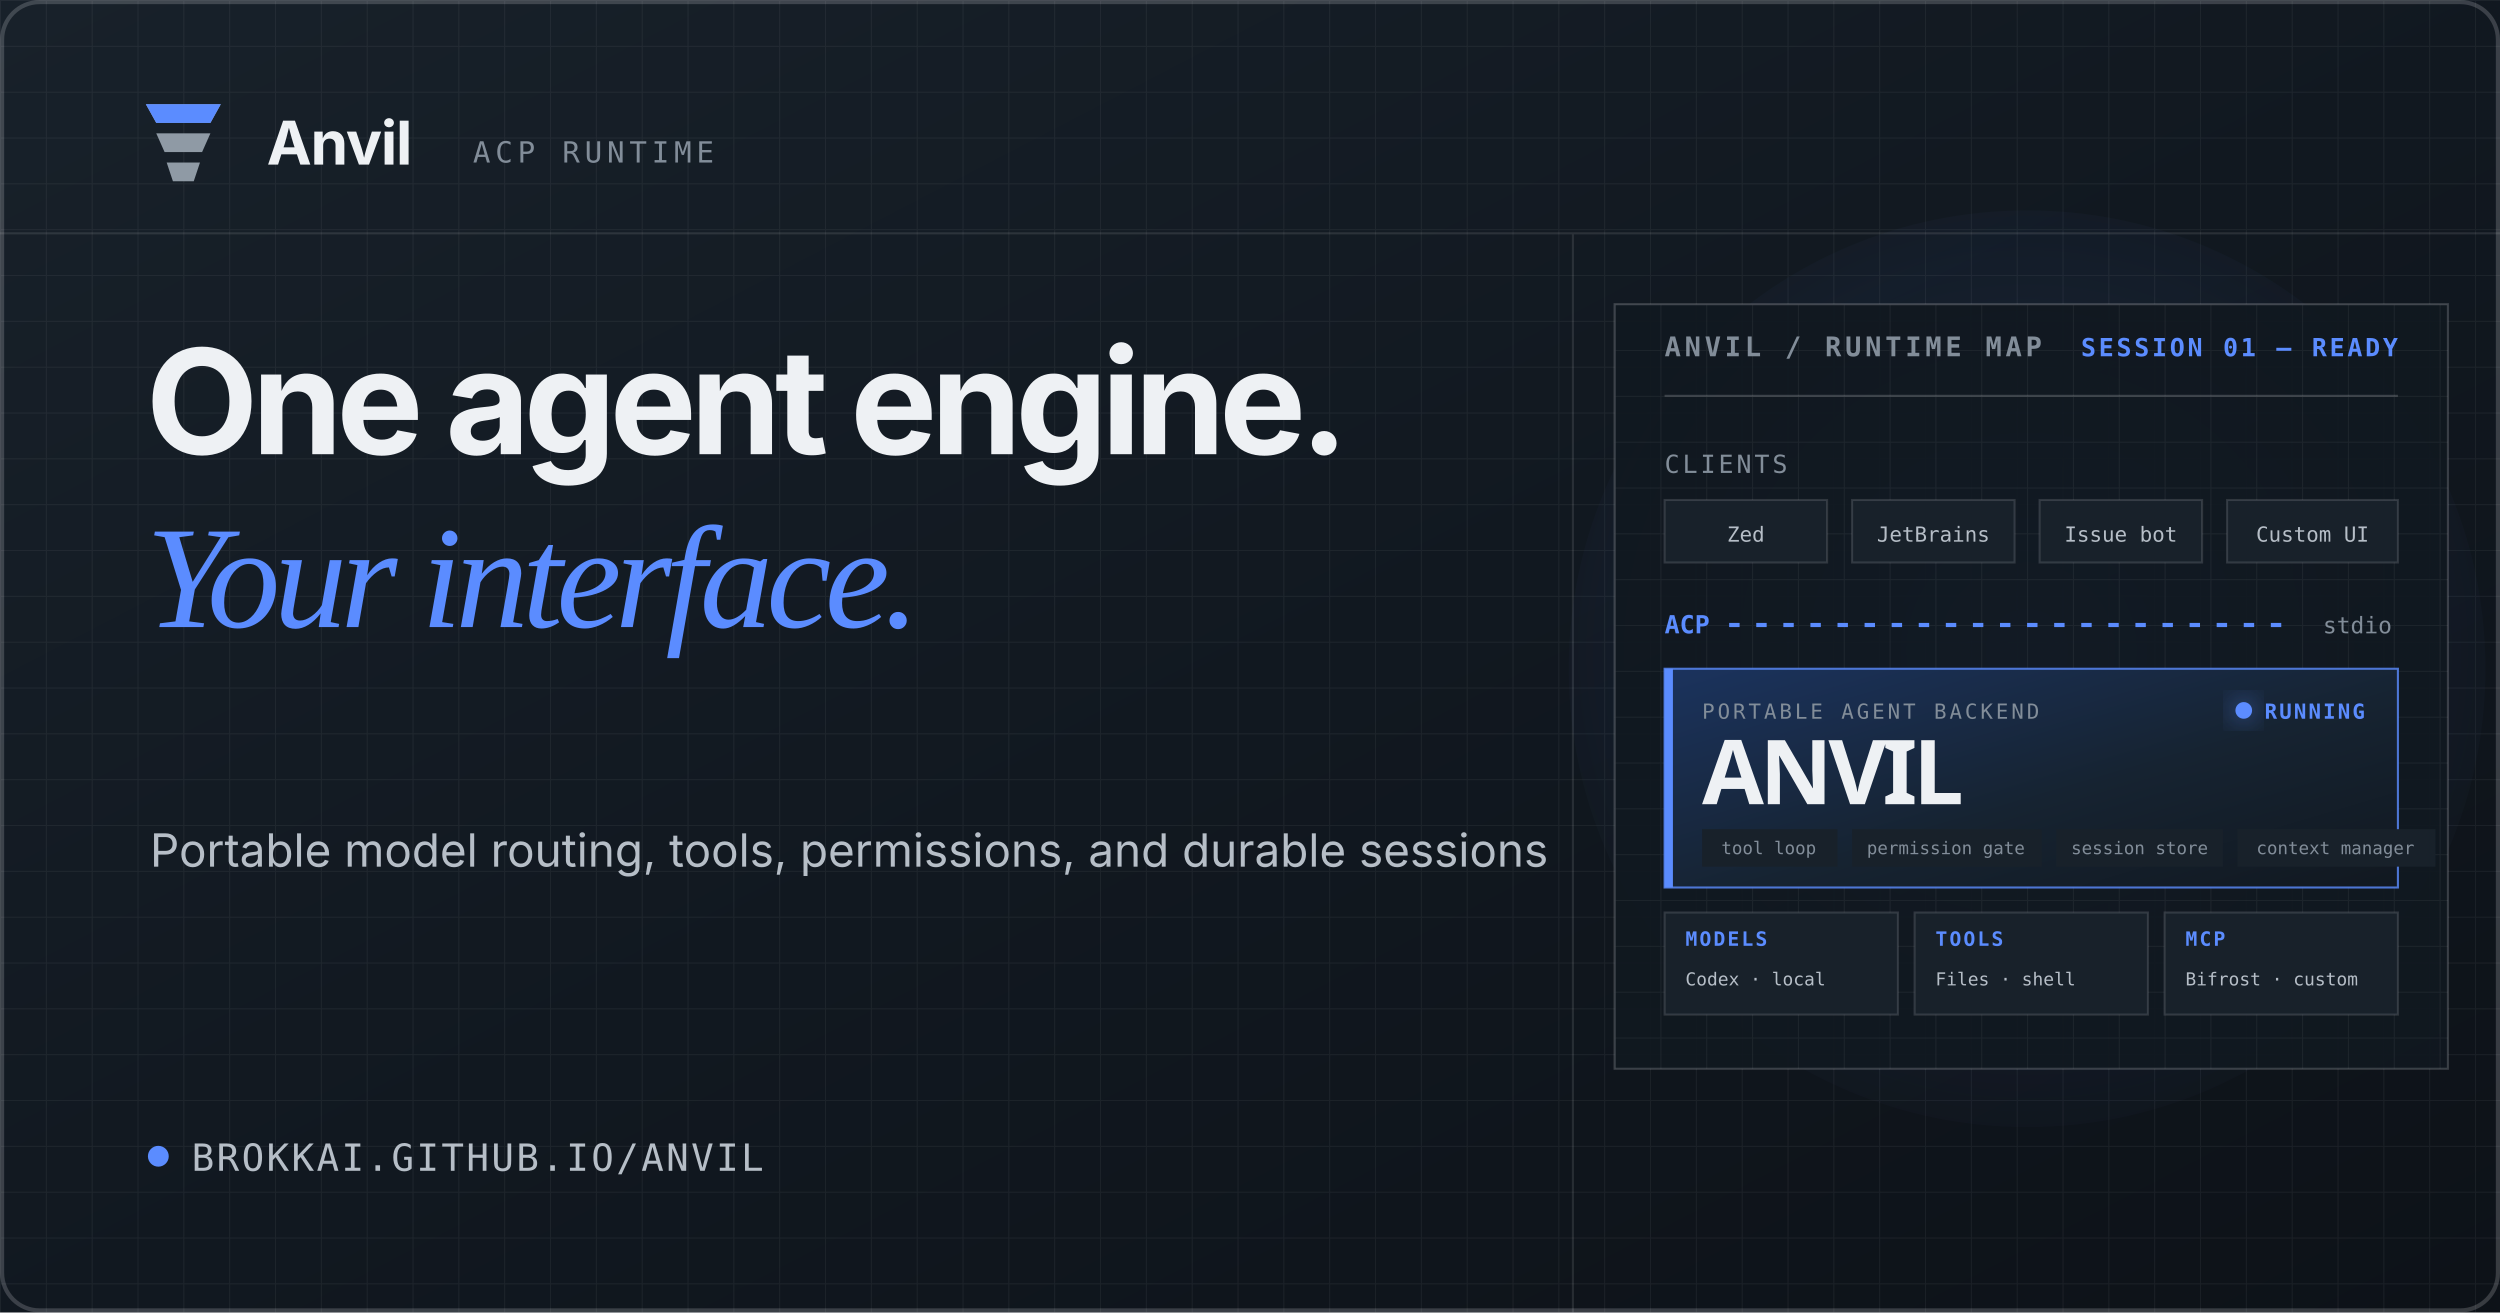
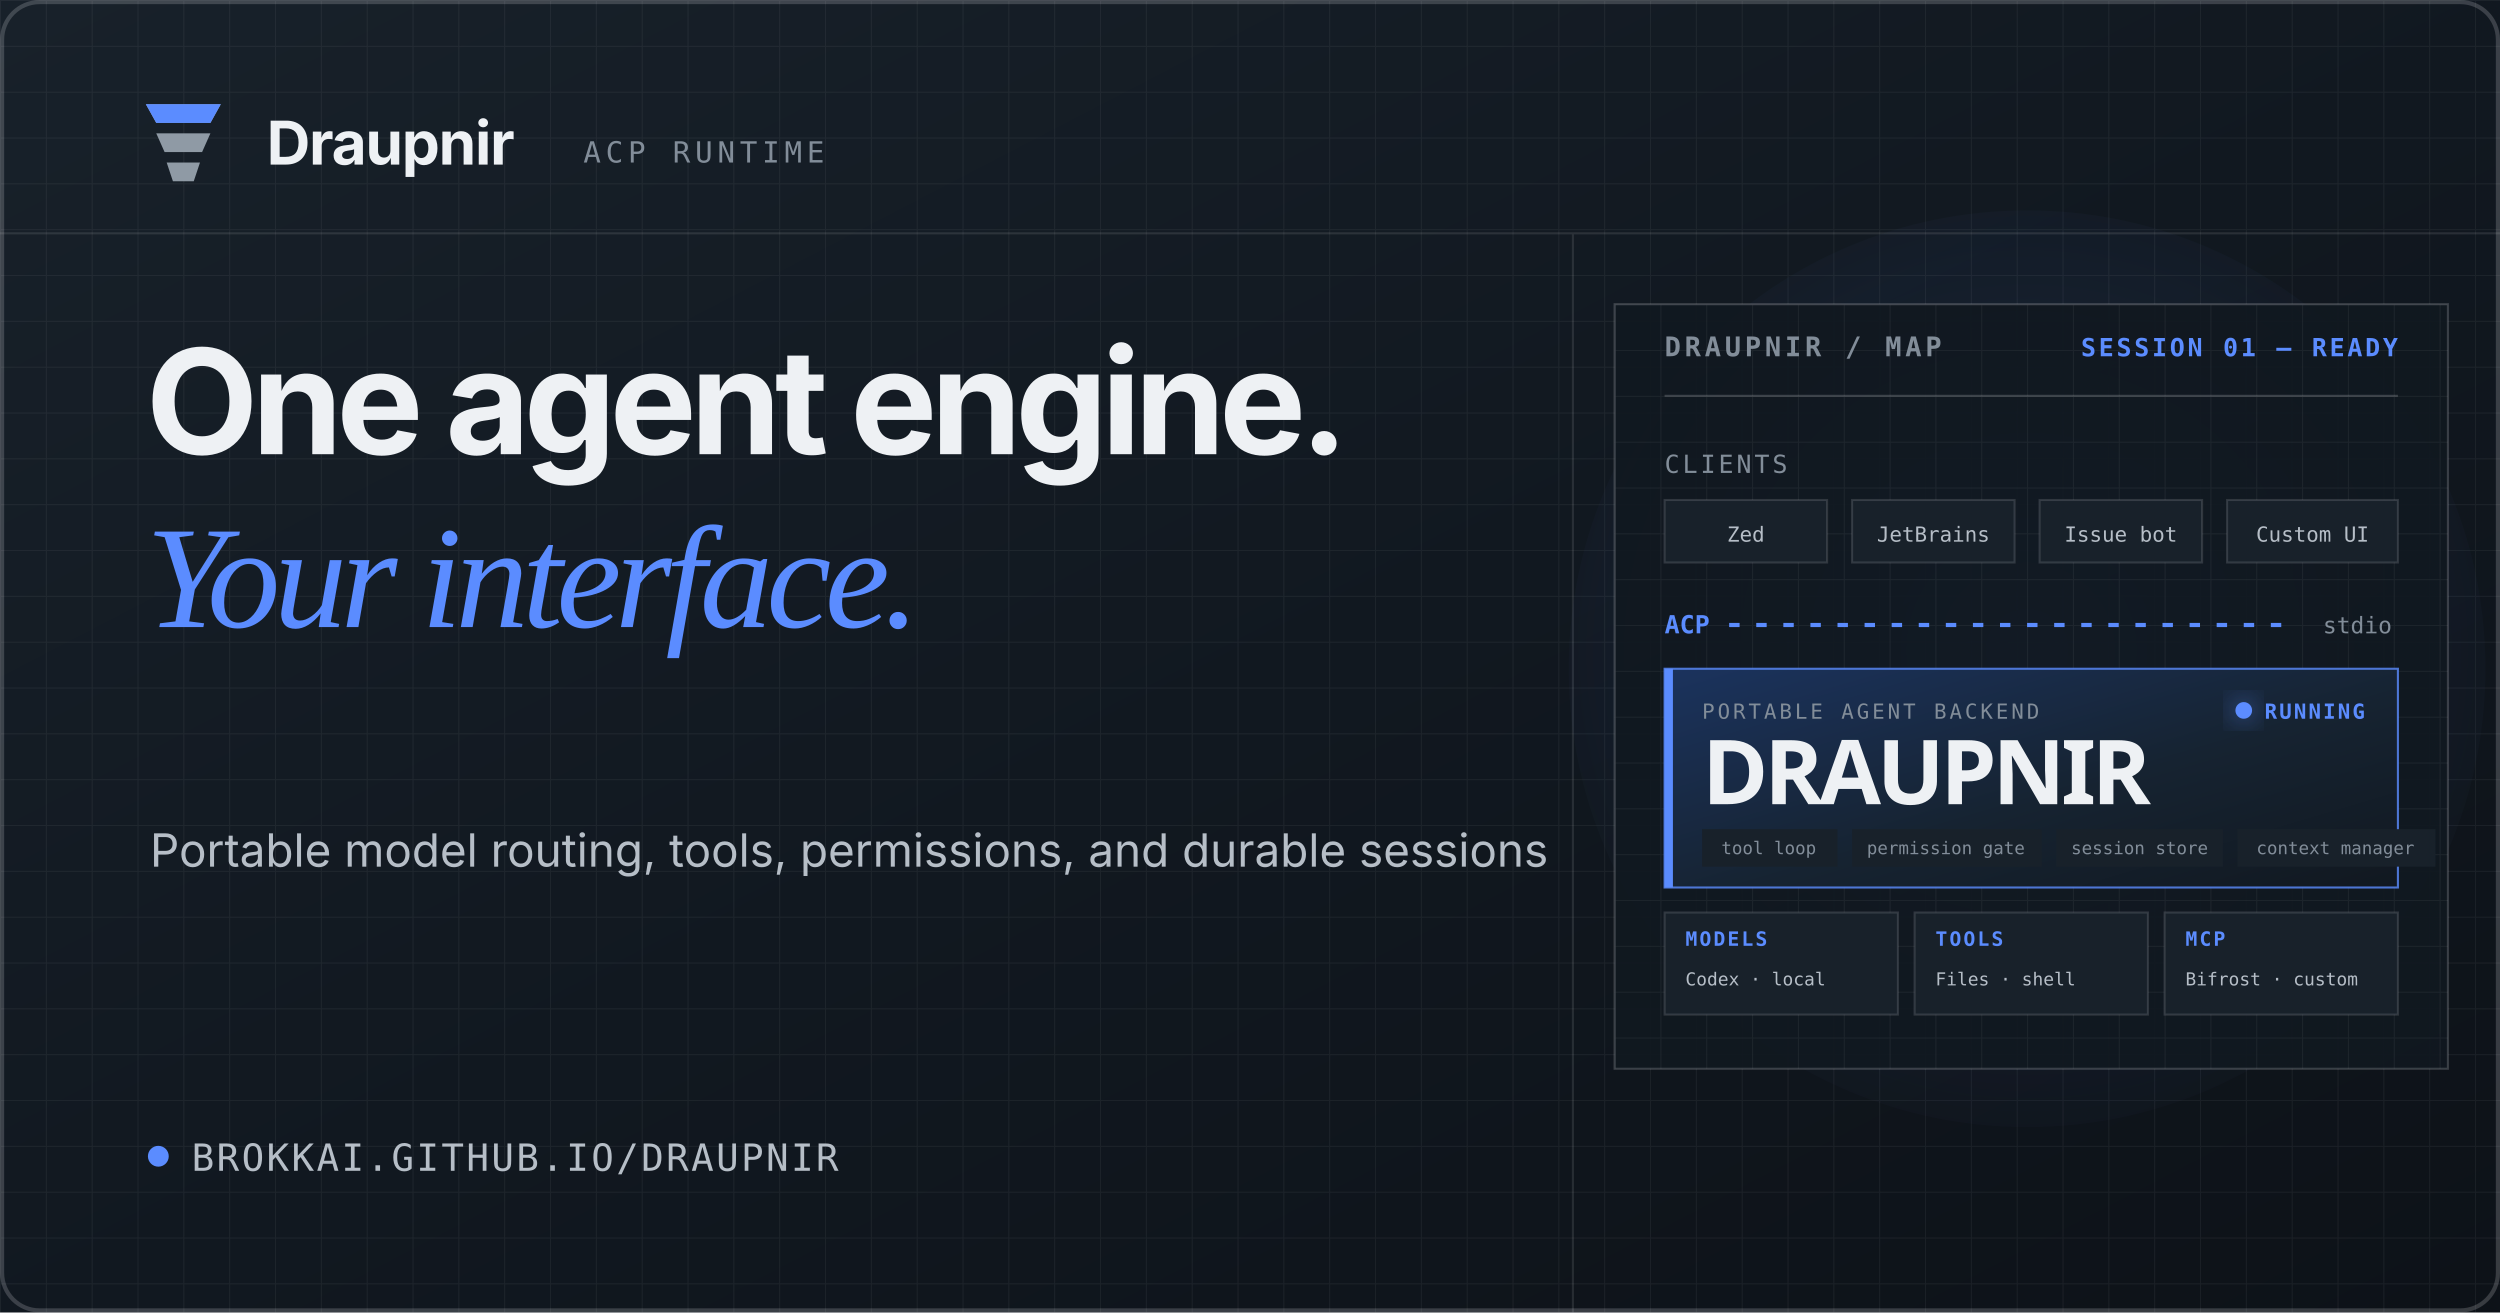
<svg xmlns="http://www.w3.org/2000/svg" width="1200" height="630" viewBox="0 0 1200 630" role="img" aria-labelledby="title description">
  <defs>
    <linearGradient id="background" x1="0" y1="0" x2="1" y2="1">
      <stop offset="0" stop-color="#18212a" />
      <stop offset="0.52" stop-color="#111820" />
      <stop offset="1" stop-color="#0d1218" />
    </linearGradient>
    <linearGradient id="core" x1="0" y1="0" x2="1" y2="1">
      <stop offset="0" stop-color="#1b335e" />
      <stop offset="0.56" stop-color="#162331" />
      <stop offset="1" stop-color="#111820" />
    </linearGradient>
    <radialGradient id="glow" cx="50%" cy="48%" r="58%">
      <stop offset="0" stop-color="#5b8cff" stop-opacity="0.26" />
      <stop offset="0.55" stop-color="#5b8cff" stop-opacity="0.07" />
      <stop offset="1" stop-color="#5b8cff" stop-opacity="0" />
    </radialGradient>
    <pattern id="grid" width="22" height="22" patternUnits="userSpaceOnUse">
      <path d="M22 0H0V22" fill="none" stroke="#eef1f4" stroke-opacity="0.055" />
    </pattern>
    <filter id="soft-glow" x="-70%" y="-70%" width="240%" height="240%">
      <feGaussianBlur stdDeviation="7" result="blur" />
      <feMerge>
        <feMergeNode in="blur" />
        <feMergeNode in="SourceGraphic" />
      </feMerge>
    </filter>
  </defs>
  <rect width="1200" height="630" fill="url(#background)" />
  <rect width="1200" height="630" fill="url(#grid)" />
  <rect x="1" y="1" width="1198" height="628" rx="18" fill="none" stroke="#eef1f4" stroke-opacity="0.19" stroke-width="2" />
  <path d="M0 112H1200M755 112V630" stroke="#eef1f4" stroke-opacity="0.11" />
  <g transform="translate(70 50)">
    <path d="M0 0H36L31 9H5ZM5 14H31L27 23H9ZM10 28H26L23 37H13Z" fill="#8f9aa5" />
    <path d="M0 0H36L31 9H5Z" fill="#5b8cff" />
-     <text x="58" y="29" fill="#eef1f4" font-family="ui-sans-serif, system-ui, -apple-system, BlinkMacSystemFont, sans-serif" font-size="29" font-weight="750" letter-spacing="-0.6">Anvil</text>
-     <text x="157" y="28" fill="#828d99" font-family="ui-monospace, SFMono-Regular, Menlo, Consolas, monospace" font-size="14" letter-spacing="2.3">ACP RUNTIME</text>
+     <text x="58" y="29" fill="#eef1f4" font-family="ui-sans-serif, system-ui, -apple-system, BlinkMacSystemFont, sans-serif" font-size="29" font-weight="750" letter-spacing="-0.6">Draupnir</text>
+     <text x="210" y="28" fill="#828d99" font-family="ui-monospace, SFMono-Regular, Menlo, Consolas, monospace" font-size="14" letter-spacing="2.3">ACP RUNTIME</text>
  </g>
  <g transform="translate(70 218)">
    <text fill="#eef1f4" font-family="ui-sans-serif, system-ui, -apple-system, BlinkMacSystemFont, sans-serif" font-size="70" font-weight="720" letter-spacing="-3">
      <tspan x="0" y="0">One agent engine.</tspan>
      <tspan x="0" y="83" fill="#5b8cff" font-family="Georgia, 'Times New Roman', serif" font-weight="500" font-style="italic">Your interface.</tspan>
    </text>
    <text x="2" y="198" fill="#b6bec7" font-family="ui-sans-serif, system-ui, -apple-system, BlinkMacSystemFont, sans-serif" font-size="22">
      <tspan x="2">Portable model routing, tools, permissions, and durable sessions</tspan>
    </text>
  </g>
  <g transform="translate(70 562)">
    <circle cx="6" cy="-7" r="5" fill="#5b8cff" />
-     <text x="22" y="0" fill="#b6bec7" font-family="ui-monospace, SFMono-Regular, Menlo, Consolas, monospace" font-size="18" letter-spacing="1.15">BROKKAI.GITHUB.IO/ANVIL</text>
+     <text x="22" y="0" fill="#b6bec7" font-family="ui-monospace, SFMono-Regular, Menlo, Consolas, monospace" font-size="18" letter-spacing="1.15">BROKKAI.GITHUB.IO/DRAUPNIR</text>
  </g>
  <g transform="translate(775 146)">
    <circle cx="198" cy="175" r="220" fill="url(#glow)" />
    <rect x="0" y="0" width="400" height="367" fill="#111820" fill-opacity="0.92" stroke="#eef1f4" stroke-opacity="0.19" />
    <rect x="0" y="0" width="400" height="367" fill="url(#grid)" />
    <g transform="translate(24 25)" font-family="ui-monospace, SFMono-Regular, Menlo, Consolas, monospace">
-       <text fill="#828d99" font-size="13" font-weight="700" letter-spacing="1.8">ANVIL / RUNTIME MAP</text>
+       <text fill="#828d99" font-size="13" font-weight="700" letter-spacing="1.8">DRAUPNIR / MAP</text>
      <text x="352" text-anchor="end" fill="#5b8cff" font-size="12" font-weight="700" letter-spacing="1.3">SESSION 01 — READY</text>
      <path d="M0 19H352" stroke="#eef1f4" stroke-opacity="0.19" />
      <text y="56" fill="#828d99" font-size="12" letter-spacing="1.4">CLIENTS</text>
      <g transform="translate(0 69)" fill="#18212a" stroke="#eef1f4" stroke-opacity="0.14">
        <rect width="78" height="30" />
        <rect x="90" width="78" height="30" />
        <rect x="180" width="78" height="30" />
        <rect x="270" width="82" height="30" />
      </g>
      <g transform="translate(0 89)" fill="#b6bec7" font-size="10" text-anchor="middle">
        <text x="39">Zed</text>
        <text x="129">JetBrains</text>
        <text x="219">Issue bot</text>
        <text x="311">Custom UI</text>
      </g>
      <text y="133" fill="#5b8cff" font-size="12" font-weight="700">ACP</text>
      <path d="M31 129H302" stroke="#5b8cff" stroke-width="2" stroke-dasharray="5 8" />
      <text x="316" y="133" fill="#828d99" font-size="11">stdio</text>
      <g transform="translate(0 150)">
        <rect width="352" height="105" fill="url(#core)" stroke="#5b8cff" stroke-opacity="0.8" />
        <rect width="4" height="105" fill="#5b8cff" />
        <text x="18" y="24" fill="#828d99" font-size="10" letter-spacing="1.4">PORTABLE AGENT BACKEND</text>
-         <text x="18" y="65" fill="#eef1f4" font-family="ui-sans-serif, system-ui, sans-serif" font-size="43" font-weight="750" letter-spacing="-2">ANVIL</text>
+         <text x="18" y="65" fill="#eef1f4" font-family="ui-sans-serif, system-ui, sans-serif" font-size="43" font-weight="750" letter-spacing="-2">DRAUPNIR</text>
        <circle cx="278" cy="20" r="4" fill="#5b8cff" filter="url(#soft-glow)" />
        <text x="288" y="24" fill="#5b8cff" font-size="10" font-weight="700" letter-spacing="1">RUNNING</text>
        <g transform="translate(18 77)" fill="#18212a">
          <rect width="65" height="18" />
          <rect x="72" width="91" height="18" />
          <rect x="170" width="80" height="18" />
          <rect x="257" width="95" height="18" />
        </g>
        <g transform="translate(18 89)" fill="#828d99" font-size="8.4" text-anchor="middle">
          <text x="32">tool loop</text>
          <text x="117">permission gate</text>
          <text x="210">session store</text>
          <text x="304">context manager</text>
        </g>
      </g>
      <g transform="translate(0 267)">
        <g fill="#18212a" stroke="#eef1f4" stroke-opacity="0.14">
          <rect width="112" height="49" />
          <rect x="120" width="112" height="49" />
          <rect x="240" width="112" height="49" />
        </g>
        <g fill="#5b8cff" font-size="9.5" font-weight="700" letter-spacing="1">
          <text x="10" y="16">MODELS</text>
          <text x="130" y="16">TOOLS</text>
          <text x="250" y="16">MCP</text>
        </g>
        <g fill="#b6bec7" font-size="8.6">
          <text x="10" y="35">Codex · local</text>
          <text x="130" y="35">Files · shell</text>
          <text x="250" y="35">Bifrost · custom</text>
        </g>
      </g>
    </g>
  </g>
</svg>
